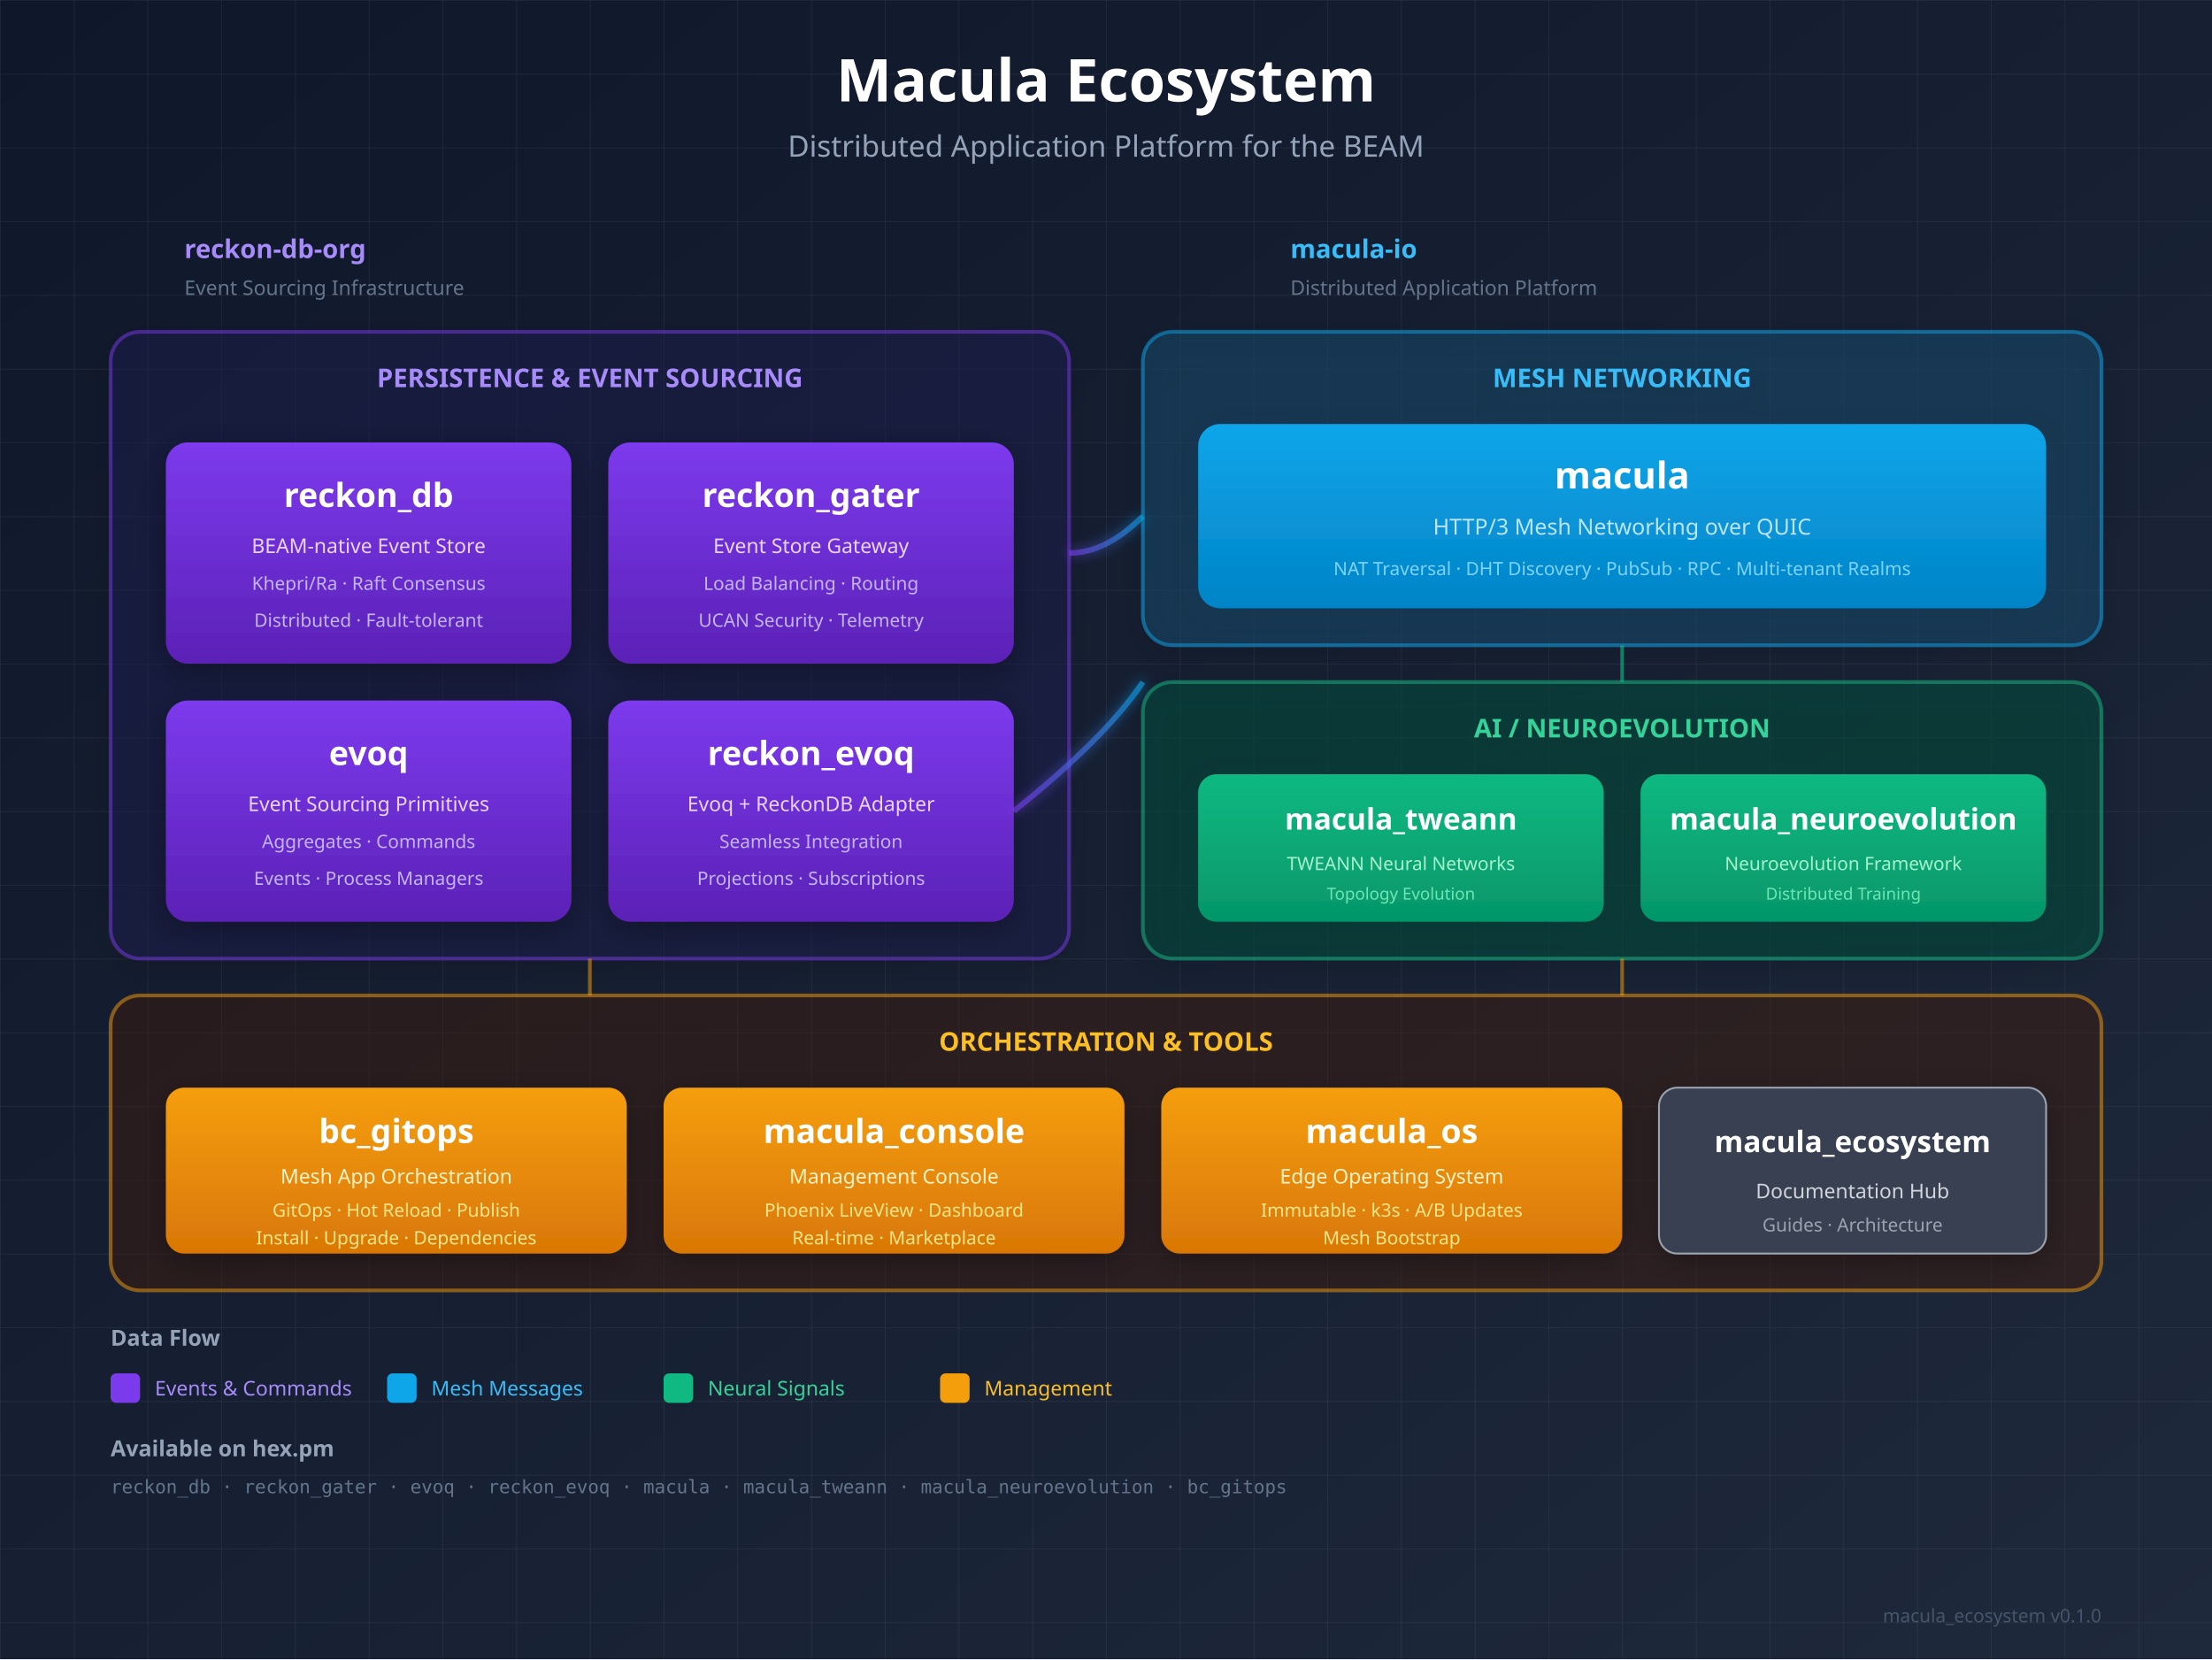
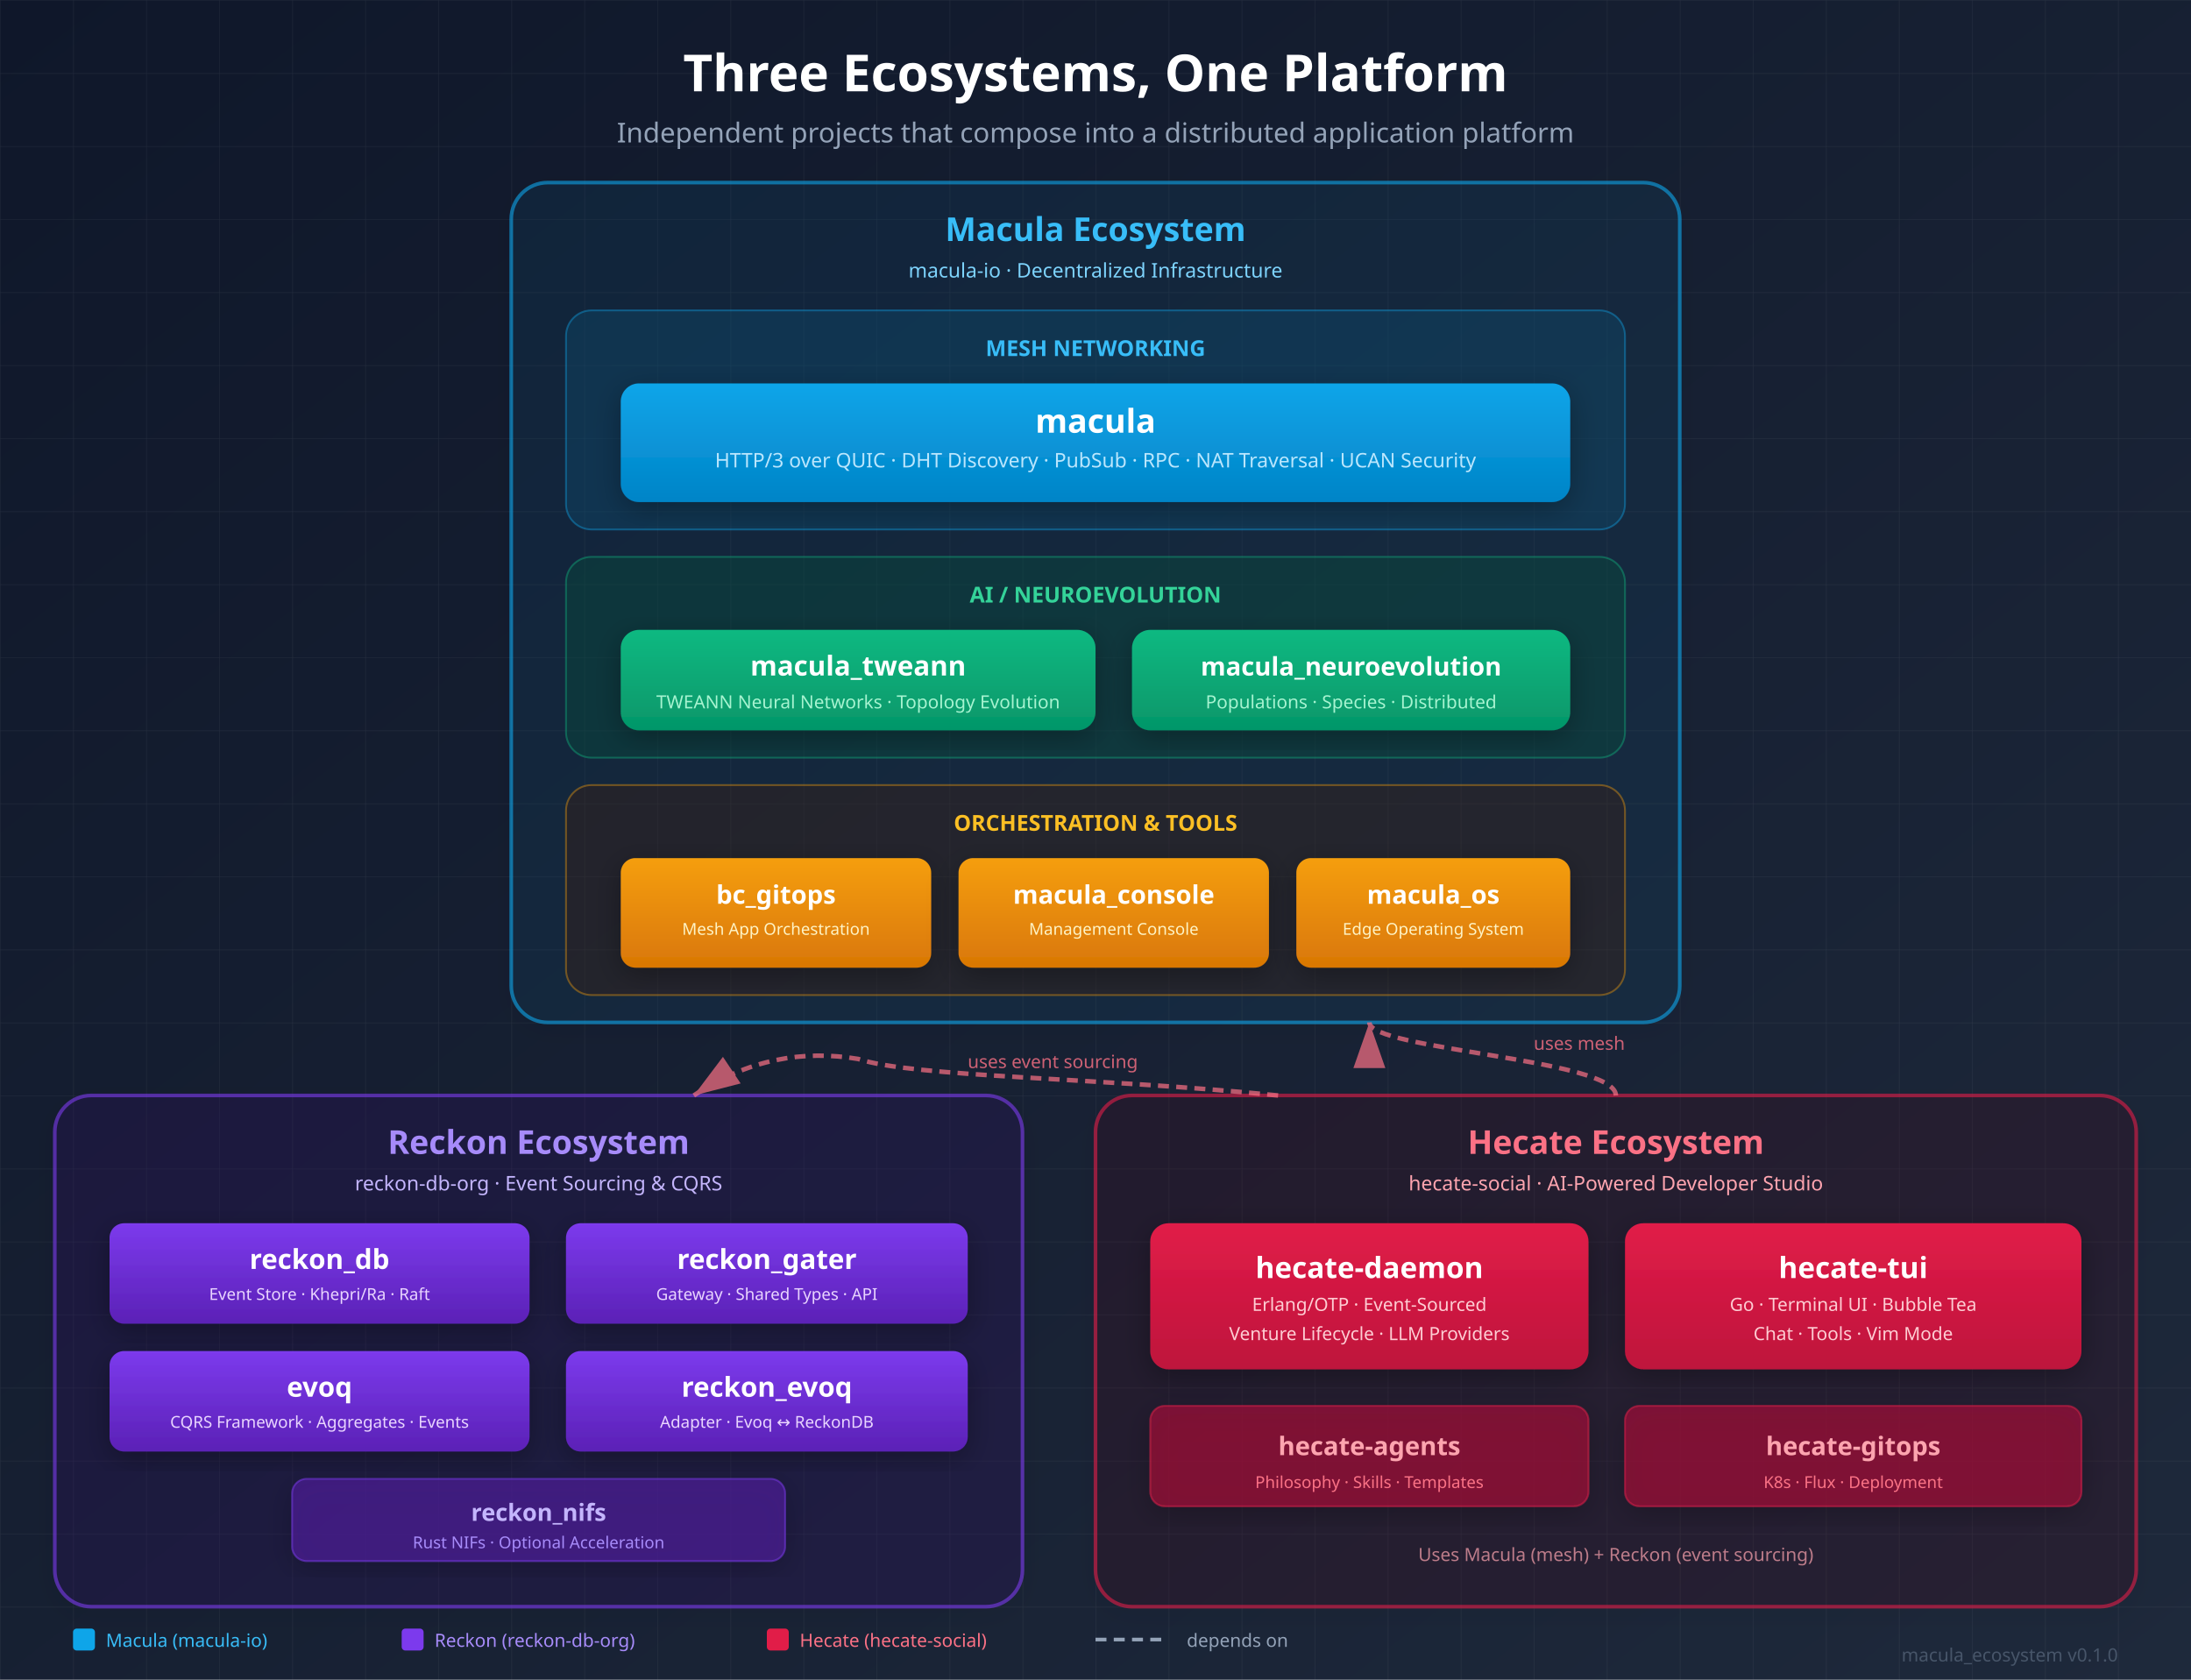
- <svg xmlns="http://www.w3.org/2000/svg" viewBox="0 0 1200 900" fill="none">
+ <svg xmlns="http://www.w3.org/2000/svg" viewBox="0 0 1200 920" fill="none">
  <defs>
    <linearGradient id="bgGrad" x1="0%" y1="0%" x2="100%" y2="100%">
      <stop offset="0%" style="stop-color:#0f172a" />
      <stop offset="100%" style="stop-color:#1e293b" />
    </linearGradient>
-     <linearGradient id="infraGrad" x1="0%" y1="0%" x2="0%" y2="100%">
-       <stop offset="0%" style="stop-color:#7c3aed" />
-       <stop offset="100%" style="stop-color:#5b21b6" />
-     </linearGradient>
    <linearGradient id="meshGrad" x1="0%" y1="0%" x2="0%" y2="100%">
      <stop offset="0%" style="stop-color:#0ea5e9" />
      <stop offset="100%" style="stop-color:#0284c7" />
    </linearGradient>
    <linearGradient id="aiGrad" x1="0%" y1="0%" x2="0%" y2="100%">
      <stop offset="0%" style="stop-color:#10b981" />
      <stop offset="100%" style="stop-color:#059669" />
    </linearGradient>
    <linearGradient id="toolsGrad" x1="0%" y1="0%" x2="0%" y2="100%">
      <stop offset="0%" style="stop-color:#f59e0b" />
      <stop offset="100%" style="stop-color:#d97706" />
    </linearGradient>
-     <linearGradient id="connectorGrad" x1="0%" y1="0%" x2="100%" y2="0%">
-       <stop offset="0%" style="stop-color:#7c3aed;stop-opacity:0.6" />
-       <stop offset="100%" style="stop-color:#0ea5e9;stop-opacity:0.6" />
+     <linearGradient id="reckonGrad" x1="0%" y1="0%" x2="0%" y2="100%">
+       <stop offset="0%" style="stop-color:#7c3aed" />
+       <stop offset="100%" style="stop-color:#5b21b6" />
+     </linearGradient>
+     <linearGradient id="hecateGrad" x1="0%" y1="0%" x2="0%" y2="100%">
+       <stop offset="0%" style="stop-color:#e11d48" />
+       <stop offset="100%" style="stop-color:#be123c" />
    </linearGradient>
    <filter id="glow" x="-50%" y="-50%" width="200%" height="200%">
      <feGaussianBlur stdDeviation="3" result="coloredBlur" />
      <feMerge>
        <feMergeNode in="coloredBlur" />
        <feMergeNode in="SourceGraphic" />
      </feMerge>
    </filter>
    <filter id="shadow" x="-20%" y="-20%" width="140%" height="140%">
      <feDropShadow dx="0" dy="4" stdDeviation="8" flood-color="#000" flood-opacity="0.3" />
    </filter>
+     <marker id="arrow" viewBox="0 0 10 7" refX="10" refY="3.5" markerWidth="10" markerHeight="7" orient="auto-start-reverse">
+       <polygon points="0 0, 10 3.5, 0 7" fill="#94a3b8" />
+     </marker>
+     <marker id="arrowBlue" viewBox="0 0 10 7" refX="10" refY="3.5" markerWidth="10" markerHeight="7" orient="auto-start-reverse">
+       <polygon points="0 0, 10 3.5, 0 7" fill="#38bdf8" />
+     </marker>
+     <marker id="arrowPurple" viewBox="0 0 10 7" refX="10" refY="3.5" markerWidth="10" markerHeight="7" orient="auto-start-reverse">
+       <polygon points="0 0, 10 3.5, 0 7" fill="#a78bfa" />
+     </marker>
+     <marker id="arrowRose" viewBox="0 0 10 7" refX="10" refY="3.5" markerWidth="10" markerHeight="7" orient="auto-start-reverse">
+       <polygon points="0 0, 10 3.5, 0 7" fill="#fb7185" />
+     </marker>
  </defs>
-   <rect width="1200" height="900" fill="url(#bgGrad)" />
-   <g opacity="0.1">
+   <rect width="1200" height="920" fill="url(#bgGrad)" />
+   <g opacity="0.08">
    <pattern id="grid" width="40" height="40" patternUnits="userSpaceOnUse">
      <path d="M 40 0 L 0 0 0 40" fill="none" stroke="#fff" stroke-width="0.5" />
    </pattern>
-     <rect width="1200" height="900" fill="url(#grid)" />
-   </g>
-   <text x="600" y="55" text-anchor="middle" font-family="system-ui, sans-serif" font-size="32" font-weight="bold" fill="#fff">
+     <rect width="1200" height="920" fill="url(#grid)" />
+   </g>
+   <text x="600" y="50" text-anchor="middle" font-family="system-ui, sans-serif" font-size="28" font-weight="bold" fill="#fff">
+     Three Ecosystems, One Platform
+   </text>
+   <text x="600" y="78" text-anchor="middle" font-family="system-ui, sans-serif" font-size="15" fill="#94a3b8">
+     Independent projects that compose into a distributed application platform
+   </text>
+   <rect x="280" y="100" width="640" height="460" rx="20" fill="#0c4a6e" opacity="0.2" filter="url(#shadow)" />
+   <rect x="280" y="100" width="640" height="460" rx="20" fill="none" stroke="#0ea5e9" stroke-width="2" opacity="0.6" stroke-dasharray="none" />
+   <text x="600" y="132" text-anchor="middle" font-family="system-ui, sans-serif" font-size="18" font-weight="bold" fill="#38bdf8">
    Macula Ecosystem
  </text>
-   <text x="600" y="85" text-anchor="middle" font-family="system-ui, sans-serif" font-size="16" fill="#94a3b8">
-     Distributed Application Platform for the BEAM
-   </text>
-   <text x="100" y="140" font-family="system-ui, sans-serif" font-size="14" font-weight="600" fill="#a78bfa">reckon-db-org</text>
-   <text x="100" y="160" font-family="system-ui, sans-serif" font-size="11" fill="#64748b">Event Sourcing Infrastructure</text>
-   <text x="700" y="140" font-family="system-ui, sans-serif" font-size="14" font-weight="600" fill="#38bdf8">macula-io</text>
-   <text x="700" y="160" font-family="system-ui, sans-serif" font-size="11" fill="#64748b">Distributed Application Platform</text>
-   <rect x="60" y="180" width="520" height="340" rx="16" fill="#1e1b4b" opacity="0.5" filter="url(#shadow)" />
-   <rect x="60" y="180" width="520" height="340" rx="16" fill="none" stroke="#7c3aed" stroke-width="2" opacity="0.5" />
-   <text x="320" y="210" text-anchor="middle" font-family="system-ui, sans-serif" font-size="14" font-weight="600" fill="#a78bfa">
-     PERSISTENCE &amp; EVENT SOURCING
-   </text>
-   <g filter="url(#shadow)">
-     <rect x="90" y="240" width="220" height="120" rx="12" fill="url(#infraGrad)" />
-     <text x="200" y="275" text-anchor="middle" font-family="system-ui, sans-serif" font-size="18" font-weight="bold" fill="#fff">reckon_db</text>
-     <text x="200" y="300" text-anchor="middle" font-family="system-ui, sans-serif" font-size="11" fill="#e9d5ff">BEAM-native Event Store</text>
-     <text x="200" y="320" text-anchor="middle" font-family="system-ui, sans-serif" font-size="10" fill="#c4b5fd">Khepri/Ra · Raft Consensus</text>
-     <text x="200" y="340" text-anchor="middle" font-family="system-ui, sans-serif" font-size="10" fill="#c4b5fd">Distributed · Fault-tolerant</text>
-   </g>
-   <g filter="url(#shadow)">
-     <rect x="330" y="240" width="220" height="120" rx="12" fill="url(#infraGrad)" />
-     <text x="440" y="275" text-anchor="middle" font-family="system-ui, sans-serif" font-size="18" font-weight="bold" fill="#fff">reckon_gater</text>
-     <text x="440" y="300" text-anchor="middle" font-family="system-ui, sans-serif" font-size="11" fill="#e9d5ff">Event Store Gateway</text>
-     <text x="440" y="320" text-anchor="middle" font-family="system-ui, sans-serif" font-size="10" fill="#c4b5fd">Load Balancing · Routing</text>
-     <text x="440" y="340" text-anchor="middle" font-family="system-ui, sans-serif" font-size="10" fill="#c4b5fd">UCAN Security · Telemetry</text>
-   </g>
-   <g filter="url(#shadow)">
-     <rect x="90" y="380" width="220" height="120" rx="12" fill="url(#infraGrad)" />
-     <text x="200" y="415" text-anchor="middle" font-family="system-ui, sans-serif" font-size="18" font-weight="bold" fill="#fff">evoq</text>
-     <text x="200" y="440" text-anchor="middle" font-family="system-ui, sans-serif" font-size="11" fill="#e9d5ff">Event Sourcing Primitives</text>
-     <text x="200" y="460" text-anchor="middle" font-family="system-ui, sans-serif" font-size="10" fill="#c4b5fd">Aggregates · Commands</text>
-     <text x="200" y="480" text-anchor="middle" font-family="system-ui, sans-serif" font-size="10" fill="#c4b5fd">Events · Process Managers</text>
-   </g>
-   <g filter="url(#shadow)">
-     <rect x="330" y="380" width="220" height="120" rx="12" fill="url(#infraGrad)" />
-     <text x="440" y="415" text-anchor="middle" font-family="system-ui, sans-serif" font-size="18" font-weight="bold" fill="#fff">reckon_evoq</text>
-     <text x="440" y="440" text-anchor="middle" font-family="system-ui, sans-serif" font-size="11" fill="#e9d5ff">Evoq + ReckonDB Adapter</text>
-     <text x="440" y="460" text-anchor="middle" font-family="system-ui, sans-serif" font-size="10" fill="#c4b5fd">Seamless Integration</text>
-     <text x="440" y="480" text-anchor="middle" font-family="system-ui, sans-serif" font-size="10" fill="#c4b5fd">Projections · Subscriptions</text>
-   </g>
-   <g filter="url(#shadow)">
-     <rect x="620" y="180" width="520" height="170" rx="16" fill="#0c4a6e" opacity="0.5" />
-     <rect x="620" y="180" width="520" height="170" rx="16" fill="none" stroke="#0ea5e9" stroke-width="2" opacity="0.5" />
-     <text x="880" y="210" text-anchor="middle" font-family="system-ui, sans-serif" font-size="14" font-weight="600" fill="#38bdf8">
-       MESH NETWORKING
-     </text>
-     <rect x="650" y="230" width="460" height="100" rx="12" fill="url(#meshGrad)" />
-     <text x="880" y="265" text-anchor="middle" font-family="system-ui, sans-serif" font-size="20" font-weight="bold" fill="#fff">macula</text>
-     <text x="880" y="290" text-anchor="middle" font-family="system-ui, sans-serif" font-size="12" fill="#bae6fd">HTTP/3 Mesh Networking over QUIC</text>
-     <text x="880" y="312" text-anchor="middle" font-family="system-ui, sans-serif" font-size="10" fill="#7dd3fc">NAT Traversal · DHT Discovery · PubSub · RPC · Multi-tenant Realms</text>
-   </g>
-   <g filter="url(#shadow)">
-     <rect x="620" y="370" width="520" height="150" rx="16" fill="#064e3b" opacity="0.5" />
-     <rect x="620" y="370" width="520" height="150" rx="16" fill="none" stroke="#10b981" stroke-width="2" opacity="0.5" />
-     <text x="880" y="400" text-anchor="middle" font-family="system-ui, sans-serif" font-size="14" font-weight="600" fill="#34d399">
-       AI / NEUROEVOLUTION
-     </text>
-     <rect x="650" y="420" width="220" height="80" rx="10" fill="url(#aiGrad)" />
-     <text x="760" y="450" text-anchor="middle" font-family="system-ui, sans-serif" font-size="16" font-weight="bold" fill="#fff">macula_tweann</text>
-     <text x="760" y="472" text-anchor="middle" font-family="system-ui, sans-serif" font-size="10" fill="#a7f3d0">TWEANN Neural Networks</text>
-     <text x="760" y="488" text-anchor="middle" font-family="system-ui, sans-serif" font-size="9" fill="#6ee7b7">Topology Evolution</text>
-     <rect x="890" y="420" width="220" height="80" rx="10" fill="url(#aiGrad)" />
-     <text x="1000" y="450" text-anchor="middle" font-family="system-ui, sans-serif" font-size="16" font-weight="bold" fill="#fff">macula_neuroevolution</text>
-     <text x="1000" y="472" text-anchor="middle" font-family="system-ui, sans-serif" font-size="10" fill="#a7f3d0">Neuroevolution Framework</text>
-     <text x="1000" y="488" text-anchor="middle" font-family="system-ui, sans-serif" font-size="9" fill="#6ee7b7">Distributed Training</text>
-   </g>
-   <rect x="60" y="540" width="1080" height="160" rx="16" fill="#451a03" opacity="0.4" />
-   <rect x="60" y="540" width="1080" height="160" rx="16" fill="none" stroke="#f59e0b" stroke-width="2" opacity="0.5" />
-   <text x="600" y="570" text-anchor="middle" font-family="system-ui, sans-serif" font-size="14" font-weight="600" fill="#fbbf24">
+   <text x="600" y="152" text-anchor="middle" font-family="system-ui, sans-serif" font-size="11" fill="#7dd3fc">
+     macula-io · Decentralized Infrastructure
+   </text>
+   <rect x="310" y="170" width="580" height="120" rx="14" fill="#0c4a6e" opacity="0.4" />
+   <rect x="310" y="170" width="580" height="120" rx="14" fill="none" stroke="#0ea5e9" stroke-width="1" opacity="0.4" />
+   <text x="600" y="195" text-anchor="middle" font-family="system-ui, sans-serif" font-size="12" font-weight="600" fill="#38bdf8">
+     MESH NETWORKING
+   </text>
+   <g filter="url(#shadow)">
+     <rect x="340" y="210" width="520" height="65" rx="10" fill="url(#meshGrad)" />
+     <text x="600" y="237" text-anchor="middle" font-family="system-ui, sans-serif" font-size="18" font-weight="bold" fill="#fff">macula</text>
+     <text x="600" y="256" text-anchor="middle" font-family="system-ui, sans-serif" font-size="11" fill="#bae6fd">HTTP/3 over QUIC · DHT Discovery · PubSub · RPC · NAT Traversal · UCAN Security</text>
+   </g>
+   <rect x="310" y="305" width="580" height="110" rx="14" fill="#064e3b" opacity="0.4" />
+   <rect x="310" y="305" width="580" height="110" rx="14" fill="none" stroke="#10b981" stroke-width="1" opacity="0.4" />
+   <text x="600" y="330" text-anchor="middle" font-family="system-ui, sans-serif" font-size="12" font-weight="600" fill="#34d399">
+     AI / NEUROEVOLUTION
+   </text>
+   <g filter="url(#shadow)">
+     <rect x="340" y="345" width="260" height="55" rx="10" fill="url(#aiGrad)" />
+     <text x="470" y="370" text-anchor="middle" font-family="system-ui, sans-serif" font-size="15" font-weight="bold" fill="#fff">macula_tweann</text>
+     <text x="470" y="388" text-anchor="middle" font-family="system-ui, sans-serif" font-size="10" fill="#a7f3d0">TWEANN Neural Networks · Topology Evolution</text>
+   </g>
+   <g filter="url(#shadow)">
+     <rect x="620" y="345" width="240" height="55" rx="10" fill="url(#aiGrad)" />
+     <text x="740" y="370" text-anchor="middle" font-family="system-ui, sans-serif" font-size="14" font-weight="bold" fill="#fff">macula_neuroevolution</text>
+     <text x="740" y="388" text-anchor="middle" font-family="system-ui, sans-serif" font-size="10" fill="#a7f3d0">Populations · Species · Distributed</text>
+   </g>
+   <rect x="310" y="430" width="580" height="115" rx="14" fill="#451a03" opacity="0.3" />
+   <rect x="310" y="430" width="580" height="115" rx="14" fill="none" stroke="#f59e0b" stroke-width="1" opacity="0.4" />
+   <text x="600" y="455" text-anchor="middle" font-family="system-ui, sans-serif" font-size="12" font-weight="600" fill="#fbbf24">
    ORCHESTRATION &amp; TOOLS
  </text>
  <g filter="url(#shadow)">
-     <rect x="90" y="590" width="250" height="90" rx="10" fill="url(#toolsGrad)" />
-     <text x="215" y="620" text-anchor="middle" font-family="system-ui, sans-serif" font-size="18" font-weight="bold" fill="#fff">bc_gitops</text>
-     <text x="215" y="642" text-anchor="middle" font-family="system-ui, sans-serif" font-size="11" fill="#fef3c7">Mesh App Orchestration</text>
-     <text x="215" y="660" text-anchor="middle" font-family="system-ui, sans-serif" font-size="10" fill="#fde68a">GitOps · Hot Reload · Publish</text>
-     <text x="215" y="675" text-anchor="middle" font-family="system-ui, sans-serif" font-size="10" fill="#fde68a">Install · Upgrade · Dependencies</text>
-   </g>
-   <g filter="url(#shadow)">
-     <rect x="360" y="590" width="250" height="90" rx="10" fill="url(#toolsGrad)" />
-     <text x="485" y="620" text-anchor="middle" font-family="system-ui, sans-serif" font-size="18" font-weight="bold" fill="#fff">macula_console</text>
-     <text x="485" y="642" text-anchor="middle" font-family="system-ui, sans-serif" font-size="11" fill="#fef3c7">Management Console</text>
-     <text x="485" y="660" text-anchor="middle" font-family="system-ui, sans-serif" font-size="10" fill="#fde68a">Phoenix LiveView · Dashboard</text>
-     <text x="485" y="675" text-anchor="middle" font-family="system-ui, sans-serif" font-size="10" fill="#fde68a">Real-time · Marketplace</text>
-   </g>
-   <g filter="url(#shadow)">
-     <rect x="630" y="590" width="250" height="90" rx="10" fill="url(#toolsGrad)" />
-     <text x="755" y="620" text-anchor="middle" font-family="system-ui, sans-serif" font-size="18" font-weight="bold" fill="#fff">macula_os</text>
-     <text x="755" y="642" text-anchor="middle" font-family="system-ui, sans-serif" font-size="11" fill="#fef3c7">Edge Operating System</text>
-     <text x="755" y="660" text-anchor="middle" font-family="system-ui, sans-serif" font-size="10" fill="#fde68a">Immutable · k3s · A/B Updates</text>
-     <text x="755" y="675" text-anchor="middle" font-family="system-ui, sans-serif" font-size="10" fill="#fde68a">Mesh Bootstrap</text>
-   </g>
-   <g filter="url(#shadow)">
-     <rect x="900" y="590" width="210" height="90" rx="10" fill="#374151" />
-     <rect x="900" y="590" width="210" height="90" rx="10" fill="none" stroke="#9ca3af" stroke-width="1" />
-     <text x="1005" y="625" text-anchor="middle" font-family="system-ui, sans-serif" font-size="16" font-weight="bold" fill="#fff">macula_ecosystem</text>
-     <text x="1005" y="650" text-anchor="middle" font-family="system-ui, sans-serif" font-size="11" fill="#d1d5db">Documentation Hub</text>
-     <text x="1005" y="668" text-anchor="middle" font-family="system-ui, sans-serif" font-size="10" fill="#9ca3af">Guides · Architecture</text>
-   </g>
-   <path d="M 580 300 Q 600 300 620 280" stroke="url(#connectorGrad)" stroke-width="3" fill="none" marker-end="url(#arrowhead)" filter="url(#glow)" />
-   <path d="M 550 440 Q 600 400 620 370" stroke="url(#connectorGrad)" stroke-width="3" fill="none" filter="url(#glow)" />
-   <path d="M 880 350 L 880 370" stroke="#10b981" stroke-width="2" fill="none" opacity="0.6" />
-   <path d="M 320 520 L 320 540" stroke="#f59e0b" stroke-width="2" fill="none" opacity="0.5" />
-   <path d="M 880 520 L 880 540" stroke="#f59e0b" stroke-width="2" fill="none" opacity="0.5" />
-   <g transform="translate(60, 730)">
-     <text x="0" y="0" font-family="system-ui, sans-serif" font-size="12" font-weight="600" fill="#94a3b8">Data Flow</text>
-     <rect x="0" y="15" width="16" height="16" rx="3" fill="#7c3aed" />
-     <text x="24" y="27" font-family="system-ui, sans-serif" font-size="11" fill="#a78bfa">Events &amp; Commands</text>
-     <rect x="150" y="15" width="16" height="16" rx="3" fill="#0ea5e9" />
-     <text x="174" y="27" font-family="system-ui, sans-serif" font-size="11" fill="#38bdf8">Mesh Messages</text>
-     <rect x="300" y="15" width="16" height="16" rx="3" fill="#10b981" />
-     <text x="324" y="27" font-family="system-ui, sans-serif" font-size="11" fill="#34d399">Neural Signals</text>
-     <rect x="450" y="15" width="16" height="16" rx="3" fill="#f59e0b" />
-     <text x="474" y="27" font-family="system-ui, sans-serif" font-size="11" fill="#fbbf24">Management</text>
-   </g>
-   <g transform="translate(60, 790)">
-     <text x="0" y="0" font-family="system-ui, sans-serif" font-size="12" font-weight="600" fill="#94a3b8">Available on hex.pm</text>
-     <text x="0" y="20" font-family="monospace" font-size="10" fill="#64748b">
-       reckon_db · reckon_gater · evoq · reckon_evoq · macula · macula_tweann · macula_neuroevolution · bc_gitops
-     </text>
-   </g>
-   <text x="1140" y="880" text-anchor="end" font-family="system-ui, sans-serif" font-size="10" fill="#475569">
+     <rect x="340" y="470" width="170" height="60" rx="8" fill="url(#toolsGrad)" />
+     <text x="425" y="495" text-anchor="middle" font-family="system-ui, sans-serif" font-size="14" font-weight="bold" fill="#fff">bc_gitops</text>
+     <text x="425" y="512" text-anchor="middle" font-family="system-ui, sans-serif" font-size="9" fill="#fef3c7">Mesh App Orchestration</text>
+   </g>
+   <g filter="url(#shadow)">
+     <rect x="525" y="470" width="170" height="60" rx="8" fill="url(#toolsGrad)" />
+     <text x="610" y="495" text-anchor="middle" font-family="system-ui, sans-serif" font-size="14" font-weight="bold" fill="#fff">macula_console</text>
+     <text x="610" y="512" text-anchor="middle" font-family="system-ui, sans-serif" font-size="9" fill="#fef3c7">Management Console</text>
+   </g>
+   <g filter="url(#shadow)">
+     <rect x="710" y="470" width="150" height="60" rx="8" fill="url(#toolsGrad)" />
+     <text x="785" y="495" text-anchor="middle" font-family="system-ui, sans-serif" font-size="14" font-weight="bold" fill="#fff">macula_os</text>
+     <text x="785" y="512" text-anchor="middle" font-family="system-ui, sans-serif" font-size="9" fill="#fef3c7">Edge Operating System</text>
+   </g>
+   <rect x="30" y="600" width="530" height="280" rx="20" fill="#2e1065" opacity="0.25" filter="url(#shadow)" />
+   <rect x="30" y="600" width="530" height="280" rx="20" fill="none" stroke="#7c3aed" stroke-width="2" opacity="0.6" />
+   <text x="295" y="632" text-anchor="middle" font-family="system-ui, sans-serif" font-size="18" font-weight="bold" fill="#a78bfa">
+     Reckon Ecosystem
+   </text>
+   <text x="295" y="652" text-anchor="middle" font-family="system-ui, sans-serif" font-size="11" fill="#c4b5fd">
+     reckon-db-org · Event Sourcing &amp; CQRS
+   </text>
+   <g filter="url(#shadow)">
+     <rect x="60" y="670" width="230" height="55" rx="8" fill="url(#reckonGrad)" />
+     <text x="175" y="695" text-anchor="middle" font-family="system-ui, sans-serif" font-size="15" font-weight="bold" fill="#fff">reckon_db</text>
+     <text x="175" y="712" text-anchor="middle" font-family="system-ui, sans-serif" font-size="9" fill="#e9d5ff">Event Store · Khepri/Ra · Raft</text>
+   </g>
+   <g filter="url(#shadow)">
+     <rect x="310" y="670" width="220" height="55" rx="8" fill="url(#reckonGrad)" />
+     <text x="420" y="695" text-anchor="middle" font-family="system-ui, sans-serif" font-size="15" font-weight="bold" fill="#fff">reckon_gater</text>
+     <text x="420" y="712" text-anchor="middle" font-family="system-ui, sans-serif" font-size="9" fill="#e9d5ff">Gateway · Shared Types · API</text>
+   </g>
+   <g filter="url(#shadow)">
+     <rect x="60" y="740" width="230" height="55" rx="8" fill="url(#reckonGrad)" />
+     <text x="175" y="765" text-anchor="middle" font-family="system-ui, sans-serif" font-size="15" font-weight="bold" fill="#fff">evoq</text>
+     <text x="175" y="782" text-anchor="middle" font-family="system-ui, sans-serif" font-size="9" fill="#e9d5ff">CQRS Framework · Aggregates · Events</text>
+   </g>
+   <g filter="url(#shadow)">
+     <rect x="310" y="740" width="220" height="55" rx="8" fill="url(#reckonGrad)" />
+     <text x="420" y="765" text-anchor="middle" font-family="system-ui, sans-serif" font-size="15" font-weight="bold" fill="#fff">reckon_evoq</text>
+     <text x="420" y="782" text-anchor="middle" font-family="system-ui, sans-serif" font-size="9" fill="#e9d5ff">Adapter · Evoq ↔ ReckonDB</text>
+   </g>
+   <g filter="url(#shadow)">
+     <rect x="160" y="810" width="270" height="45" rx="8" fill="#4c1d95" opacity="0.7" />
+     <rect x="160" y="810" width="270" height="45" rx="8" fill="none" stroke="#7c3aed" stroke-width="1" opacity="0.5" />
+     <text x="295" y="833" text-anchor="middle" font-family="system-ui, sans-serif" font-size="13" font-weight="bold" fill="#c4b5fd">reckon_nifs</text>
+     <text x="295" y="848" text-anchor="middle" font-family="system-ui, sans-serif" font-size="9" fill="#a78bfa">Rust NIFs · Optional Acceleration</text>
+   </g>
+   <rect x="600" y="600" width="570" height="280" rx="20" fill="#4c0519" opacity="0.2" filter="url(#shadow)" />
+   <rect x="600" y="600" width="570" height="280" rx="20" fill="none" stroke="#e11d48" stroke-width="2" opacity="0.6" />
+   <text x="885" y="632" text-anchor="middle" font-family="system-ui, sans-serif" font-size="18" font-weight="bold" fill="#fb7185">
+     Hecate Ecosystem
+   </text>
+   <text x="885" y="652" text-anchor="middle" font-family="system-ui, sans-serif" font-size="11" fill="#fda4af">
+     hecate-social · AI-Powered Developer Studio
+   </text>
+   <g filter="url(#shadow)">
+     <rect x="630" y="670" width="240" height="80" rx="10" fill="url(#hecateGrad)" />
+     <text x="750" y="700" text-anchor="middle" font-family="system-ui, sans-serif" font-size="16" font-weight="bold" fill="#fff">hecate-daemon</text>
+     <text x="750" y="718" text-anchor="middle" font-family="system-ui, sans-serif" font-size="10" fill="#fecdd3">Erlang/OTP · Event-Sourced</text>
+     <text x="750" y="734" text-anchor="middle" font-family="system-ui, sans-serif" font-size="10" fill="#fecdd3">Venture Lifecycle · LLM Providers</text>
+   </g>
+   <g filter="url(#shadow)">
+     <rect x="890" y="670" width="250" height="80" rx="10" fill="url(#hecateGrad)" />
+     <text x="1015" y="700" text-anchor="middle" font-family="system-ui, sans-serif" font-size="16" font-weight="bold" fill="#fff">hecate-tui</text>
+     <text x="1015" y="718" text-anchor="middle" font-family="system-ui, sans-serif" font-size="10" fill="#fecdd3">Go · Terminal UI · Bubble Tea</text>
+     <text x="1015" y="734" text-anchor="middle" font-family="system-ui, sans-serif" font-size="10" fill="#fecdd3">Chat · Tools · Vim Mode</text>
+   </g>
+   <g filter="url(#shadow)">
+     <rect x="630" y="770" width="240" height="55" rx="8" fill="#9f1239" opacity="0.7" />
+     <rect x="630" y="770" width="240" height="55" rx="8" fill="none" stroke="#e11d48" stroke-width="1" opacity="0.5" />
+     <text x="750" y="797" text-anchor="middle" font-family="system-ui, sans-serif" font-size="14" font-weight="bold" fill="#fda4af">hecate-agents</text>
+     <text x="750" y="815" text-anchor="middle" font-family="system-ui, sans-serif" font-size="9" fill="#fb7185">Philosophy · Skills · Templates</text>
+   </g>
+   <g filter="url(#shadow)">
+     <rect x="890" y="770" width="250" height="55" rx="8" fill="#9f1239" opacity="0.7" />
+     <rect x="890" y="770" width="250" height="55" rx="8" fill="none" stroke="#e11d48" stroke-width="1" opacity="0.5" />
+     <text x="1015" y="797" text-anchor="middle" font-family="system-ui, sans-serif" font-size="14" font-weight="bold" fill="#fda4af">hecate-gitops</text>
+     <text x="1015" y="815" text-anchor="middle" font-family="system-ui, sans-serif" font-size="9" fill="#fb7185">K8s · Flux · Deployment</text>
+   </g>
+   <text x="885" y="855" text-anchor="middle" font-family="system-ui, sans-serif" font-size="10" fill="#fda4af" opacity="0.7">
+     Uses Macula (mesh) + Reckon (event sourcing)
+   </text>
+   <path d="M 885 600 C 885 580 750 575 750 560" stroke="#fb7185" stroke-width="2.5" fill="none" stroke-dasharray="6,4" opacity="0.7" marker-end="url(#arrowRose)" />
+   <text x="840" y="575" font-family="system-ui, sans-serif" font-size="10" fill="#fb7185" opacity="0.8">uses mesh</text>
+   <path d="M 700 600 C 600 590 500 590 470 580 C 440 575 410 580 380 600" stroke="#fb7185" stroke-width="2.5" fill="none" stroke-dasharray="6,4" opacity="0.7" marker-end="url(#arrowRose)" />
+   <text x="530" y="585" font-family="system-ui, sans-serif" font-size="10" fill="#fb7185" opacity="0.8">uses event sourcing</text>
+   <g transform="translate(40, 900)">
+     <rect x="0" y="-8" width="12" height="12" rx="2" fill="#0ea5e9" />
+     <text x="18" y="2" font-family="system-ui, sans-serif" font-size="10" fill="#38bdf8">Macula (macula-io)</text>
+     <rect x="180" y="-8" width="12" height="12" rx="2" fill="#7c3aed" />
+     <text x="198" y="2" font-family="system-ui, sans-serif" font-size="10" fill="#a78bfa">Reckon (reckon-db-org)</text>
+     <rect x="380" y="-8" width="12" height="12" rx="2" fill="#e11d48" />
+     <text x="398" y="2" font-family="system-ui, sans-serif" font-size="10" fill="#fb7185">Hecate (hecate-social)</text>
+     <line x1="560" y1="-2" x2="600" y2="-2" stroke="#94a3b8" stroke-width="2" stroke-dasharray="6,4" />
+     <text x="610" y="2" font-family="system-ui, sans-serif" font-size="10" fill="#94a3b8">depends on</text>
+   </g>
+   <text x="1160" y="910" text-anchor="end" font-family="system-ui, sans-serif" font-size="10" fill="#475569">
    macula_ecosystem v0.1.0
  </text>
</svg>
